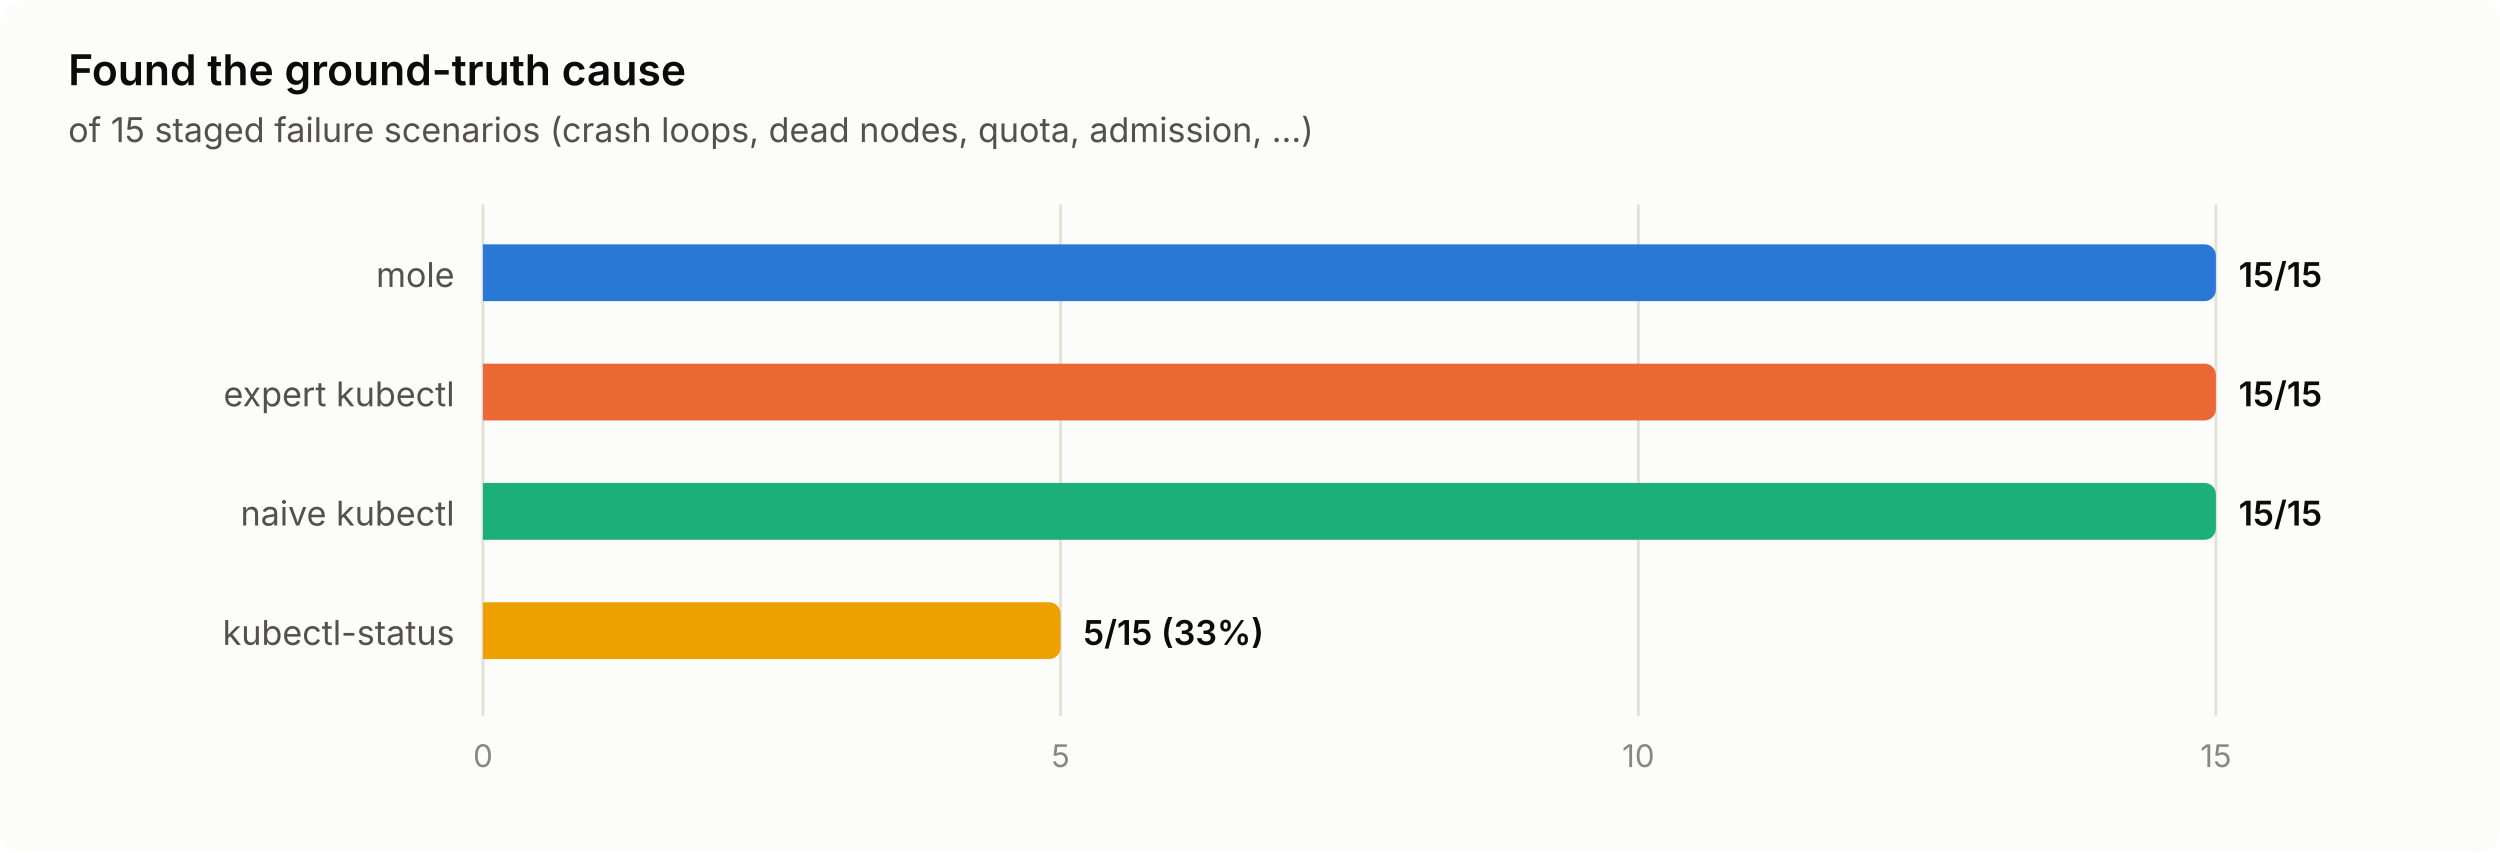
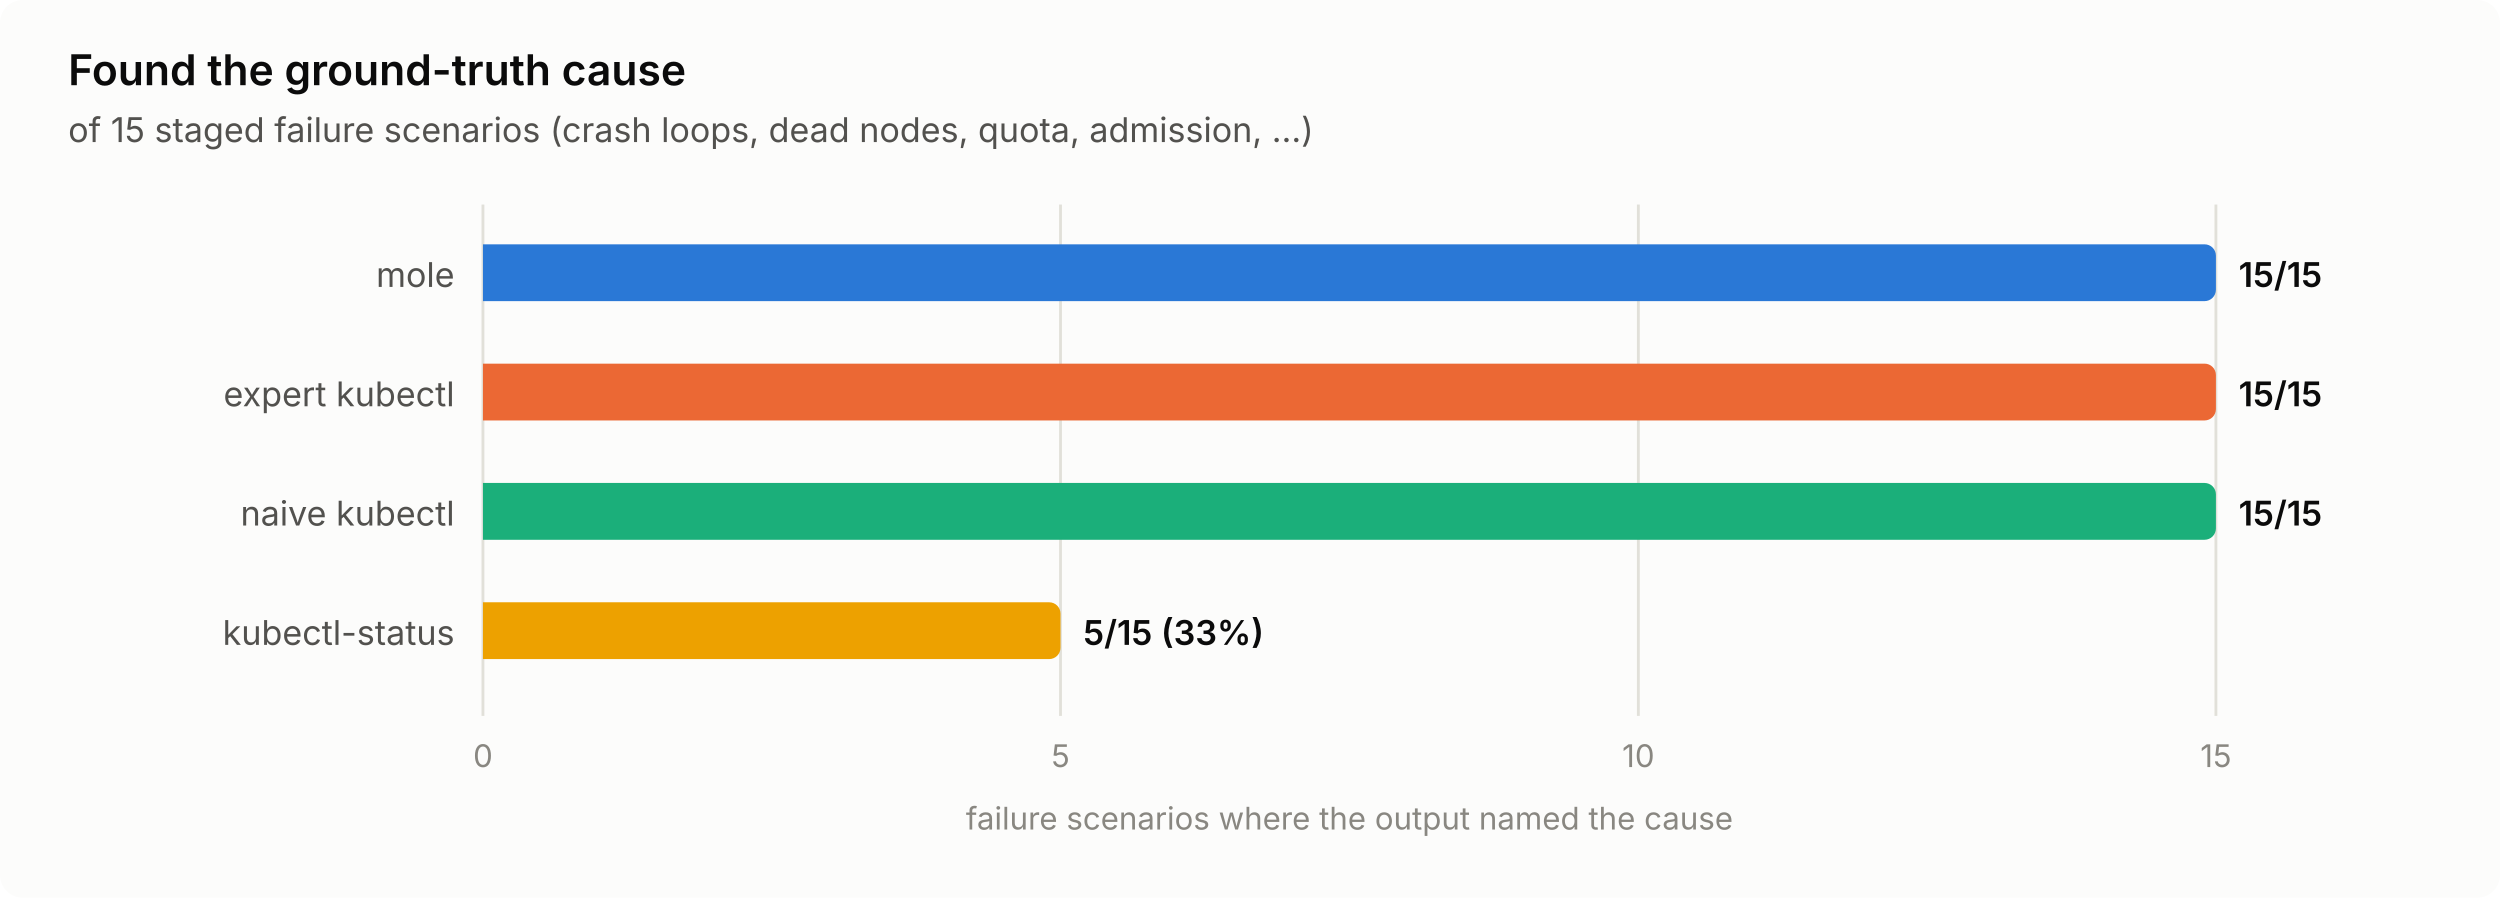
- <svg xmlns="http://www.w3.org/2000/svg" width="880" height="300" viewBox="0 0 880 300" role="img">
-   <rect width="880" height="300" rx="8" fill="#fcfcfb" />
+ <svg xmlns="http://www.w3.org/2000/svg" width="880" height="316" viewBox="0 0 880 316" role="img">
+   <rect width="880" height="316" rx="8" fill="#fcfcfb" />
  <text x="24.0" y="30.0" fill="#0b0b0b" font-size="15" font-weight="600" text-anchor="start" font-family="system-ui, -apple-system, 'Segoe UI', sans-serif">Found the ground-truth cause</text>
  <text x="24.0" y="50.0" fill="#52514e" font-size="12" font-weight="400" text-anchor="start" font-family="system-ui, -apple-system, 'Segoe UI', sans-serif">of 15 staged failure scenarios (crash loops, dead nodes, quota, admission, …)</text>
  <line x1="170.0" y1="72" x2="170.0" y2="252" stroke="#e1e0d9" stroke-width="1" />
  <text x="170.0" y="270.0" fill="#898781" font-size="11" font-weight="400" text-anchor="middle" font-family="system-ui, -apple-system, 'Segoe UI', sans-serif">0</text>
  <line x1="373.3" y1="72" x2="373.3" y2="252" stroke="#e1e0d9" stroke-width="1" />
  <text x="373.3" y="270.0" fill="#898781" font-size="11" font-weight="400" text-anchor="middle" font-family="system-ui, -apple-system, 'Segoe UI', sans-serif">5</text>
  <line x1="576.7" y1="72" x2="576.7" y2="252" stroke="#e1e0d9" stroke-width="1" />
  <text x="576.7" y="270.0" fill="#898781" font-size="11" font-weight="400" text-anchor="middle" font-family="system-ui, -apple-system, 'Segoe UI', sans-serif">10</text>
  <line x1="780.0" y1="72" x2="780.0" y2="252" stroke="#e1e0d9" stroke-width="1" />
  <text x="780.0" y="270.0" fill="#898781" font-size="11" font-weight="400" text-anchor="middle" font-family="system-ui, -apple-system, 'Segoe UI', sans-serif">15</text>
+   <text x="475.0" y="292.0" fill="#898781" font-size="11" font-weight="400" text-anchor="middle" font-family="system-ui, -apple-system, 'Segoe UI', sans-serif">failure scenarios where the output named the cause</text>
  <text x="160.0" y="101.0" fill="#52514e" font-size="12" font-weight="400" text-anchor="end" font-family="system-ui, -apple-system, 'Segoe UI', sans-serif">mole</text>
  <path d="M170.0 86.0 h606.0 a4.0 4.0 0 0 1 4.0 4.0 v12.0 a4.0 4.0 0 0 1 -4.0 4.0 h-606.0 z" fill="#2a78d6" />
  <text x="788.0" y="101.0" fill="#0b0b0b" font-size="12" font-weight="600" text-anchor="start" font-family="system-ui, -apple-system, 'Segoe UI', sans-serif">15/15</text>
  <text x="160.0" y="143.0" fill="#52514e" font-size="12" font-weight="400" text-anchor="end" font-family="system-ui, -apple-system, 'Segoe UI', sans-serif">expert kubectl</text>
  <path d="M170.0 128.0 h606.0 a4.0 4.0 0 0 1 4.0 4.0 v12.0 a4.0 4.0 0 0 1 -4.0 4.0 h-606.0 z" fill="#eb6834" />
  <text x="788.0" y="143.0" fill="#0b0b0b" font-size="12" font-weight="600" text-anchor="start" font-family="system-ui, -apple-system, 'Segoe UI', sans-serif">15/15</text>
  <text x="160.0" y="185.0" fill="#52514e" font-size="12" font-weight="400" text-anchor="end" font-family="system-ui, -apple-system, 'Segoe UI', sans-serif">naive kubectl</text>
  <path d="M170.0 170.0 h606.0 a4.0 4.0 0 0 1 4.0 4.0 v12.0 a4.0 4.0 0 0 1 -4.0 4.0 h-606.0 z" fill="#1baf7a" />
  <text x="788.0" y="185.0" fill="#0b0b0b" font-size="12" font-weight="600" text-anchor="start" font-family="system-ui, -apple-system, 'Segoe UI', sans-serif">15/15</text>
  <text x="160.0" y="227.0" fill="#52514e" font-size="12" font-weight="400" text-anchor="end" font-family="system-ui, -apple-system, 'Segoe UI', sans-serif">kubectl-status</text>
  <path d="M170.0 212.0 h199.3 a4.0 4.0 0 0 1 4.0 4.0 v12.0 a4.0 4.0 0 0 1 -4.0 4.0 h-199.3 z" fill="#eda100" />
  <text x="381.3" y="227.0" fill="#0b0b0b" font-size="12" font-weight="600" text-anchor="start" font-family="system-ui, -apple-system, 'Segoe UI', sans-serif">5/15 (33%)</text>
</svg>
